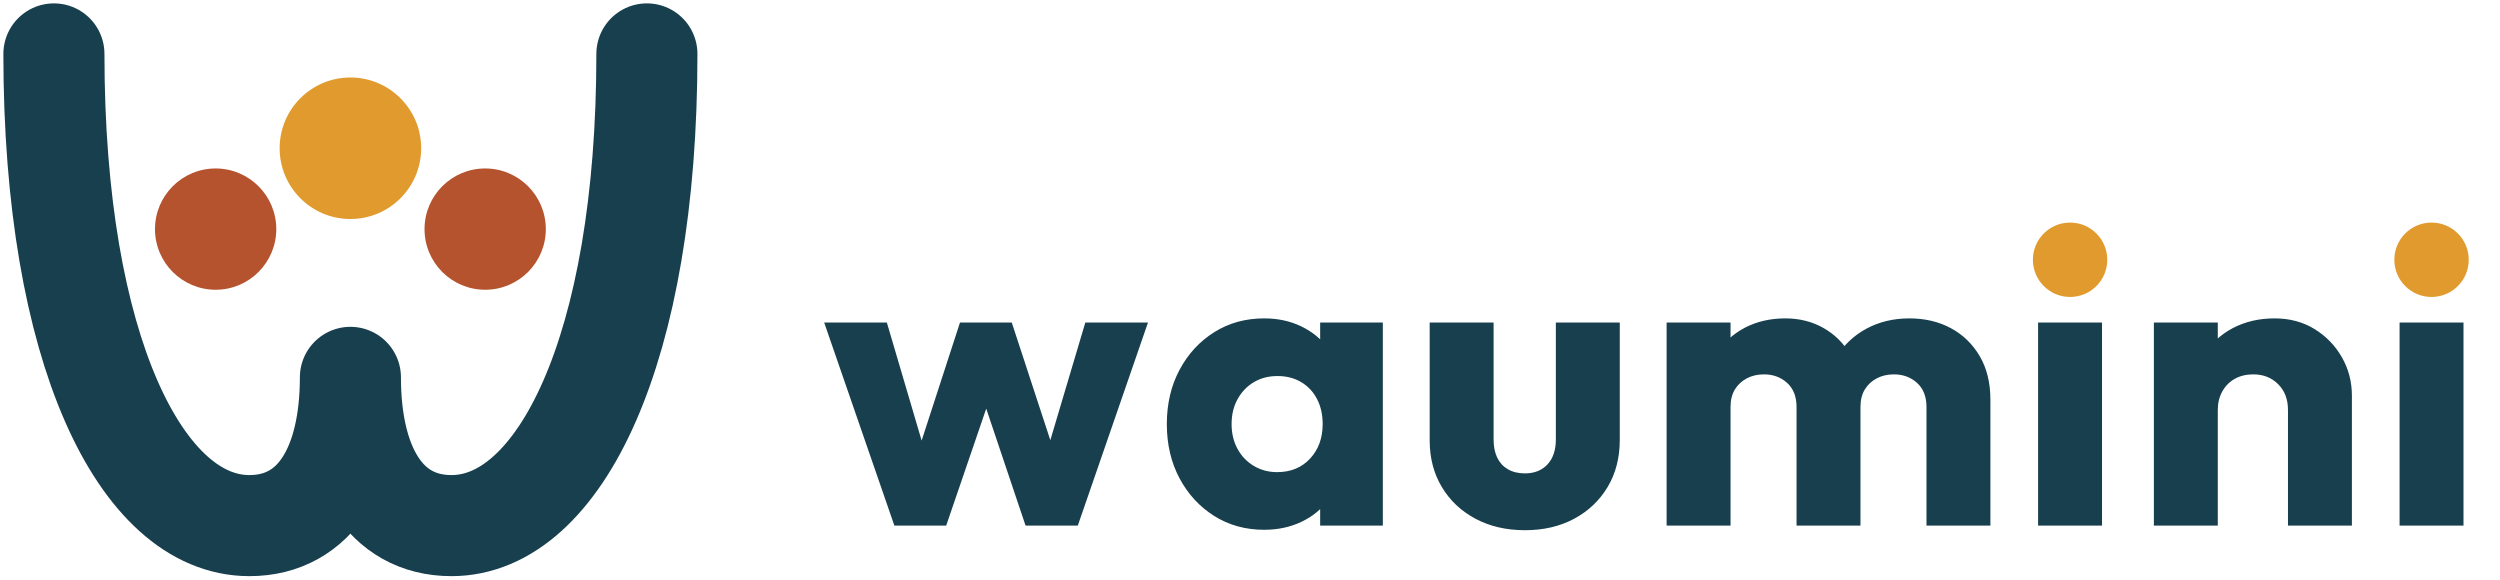
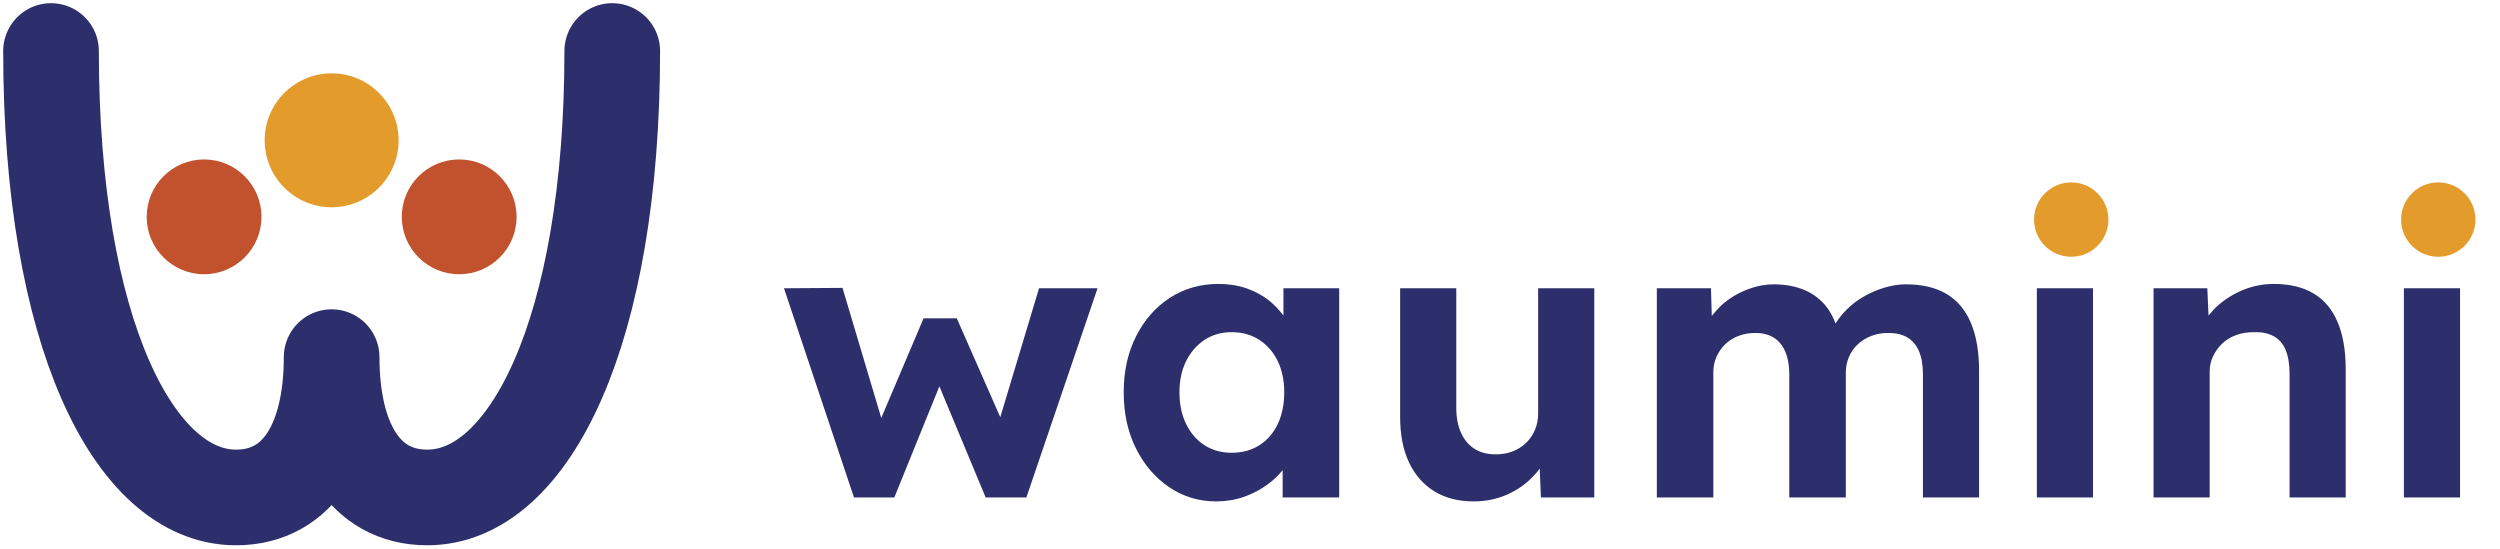
- <svg xmlns="http://www.w3.org/2000/svg" viewBox="0 0 371 86">
+ <svg xmlns="http://www.w3.org/2000/svg" viewBox="0 0 392 86">
  <g transform="translate(-8,-22)">
-     <path d="M16,30 C16,74 29,100 45,100 C55,100 60,91 60,78 C60,91 65,100 75,100 C91,100 104,74 104,30" fill="none" stroke="#173F4E" stroke-width="15" stroke-linecap="round" stroke-linejoin="round" />
-     <circle cx="40" cy="56" r="9" fill="#B5532F" />
-     <circle cx="60" cy="44" r="10.5" fill="#E09A2D" />
-     <circle cx="80" cy="56" r="9" fill="#B5532F" />
+     <path d="M16,30 C16,74 29,100 45,100 C55,100 60,91 60,78 C60,91 65,100 75,100 C91,100 104,74 104,30" fill="none" stroke="#2C2F6B" stroke-width="15" stroke-linecap="round" stroke-linejoin="round" />
+     <circle cx="40" cy="56" r="9" fill="#C2522D" />
+     <circle cx="60" cy="44" r="10.5" fill="#E39B2C" />
+     <circle cx="80" cy="56" r="9" fill="#C2522D" />
  </g>
  <g transform="translate(122,78)">
-     <path d="M10.726 0.0 0.31 -30.132H9.61L16.058 -8.246L13.33 -8.184L20.46 -30.132H28.148L35.34 -8.184L32.55 -8.246L39.06 -30.132H48.36L37.944 0.0H30.194L23.188 -20.832H25.544L18.414 0.0Z M65.604 0.62Q61.45 0.62 58.195 -1.426Q54.94 -3.472 53.049 -7.006Q51.158 -10.54 51.158 -15.066Q51.158 -19.592 53.049 -23.126Q54.94 -26.66 58.195 -28.706Q61.45 -30.752 65.604 -30.752Q68.642 -30.752 71.091 -29.574Q73.54 -28.396 75.09 -26.319Q76.64 -24.242 76.826 -21.576V-8.556Q76.64 -5.89 75.121 -3.813Q73.602 -1.736 71.122 -0.558Q68.642 0.62 65.604 0.62ZM67.526 -7.936Q70.564 -7.936 72.424 -9.951Q74.284 -11.966 74.284 -15.066Q74.284 -17.174 73.447 -18.786Q72.61 -20.398 71.091 -21.297Q69.572 -22.196 67.588 -22.196Q65.604 -22.196 64.085 -21.297Q62.566 -20.398 61.667 -18.786Q60.768 -17.174 60.768 -15.066Q60.768 -13.02 61.636 -11.408Q62.504 -9.796 64.054 -8.866Q65.604 -7.936 67.526 -7.936ZM73.912 0.0V-8.122L75.338 -15.438L73.912 -22.754V-30.132H83.212V0.0Z M104.3 0.682Q100.146 0.682 96.953 -1.023Q93.76 -2.728 91.962 -5.735Q90.164 -8.742 90.164 -12.648V-30.132H99.65V-12.772Q99.65 -11.222 100.177 -10.106Q100.704 -8.99 101.758 -8.37Q102.812 -7.75 104.3 -7.75Q106.408 -7.75 107.648 -9.083Q108.888 -10.416 108.888 -12.772V-30.132H118.374V-12.71Q118.374 -8.742 116.576 -5.735Q114.778 -2.728 111.616 -1.023Q108.454 0.682 104.3 0.682Z M125.326 0.0V-30.132H134.812V0.0ZM144.608 0.0V-17.608Q144.608 -19.902 143.213 -21.173Q141.818 -22.444 139.772 -22.444Q138.346 -22.444 137.23 -21.855Q136.114 -21.266 135.463 -20.212Q134.812 -19.158 134.812 -17.608L131.154 -19.22Q131.154 -22.816 132.704 -25.389Q134.254 -27.962 136.92 -29.357Q139.586 -30.752 142.934 -30.752Q146.096 -30.752 148.607 -29.326Q151.118 -27.9 152.606 -25.358Q154.094 -22.816 154.094 -19.282V0.0ZM163.89 0.0V-17.608Q163.89 -19.902 162.495 -21.173Q161.1 -22.444 159.054 -22.444Q157.628 -22.444 156.512 -21.855Q155.396 -21.266 154.745 -20.212Q154.094 -19.158 154.094 -17.608L148.638 -18.352Q148.762 -22.196 150.467 -24.955Q152.172 -27.714 154.993 -29.233Q157.814 -30.752 161.348 -30.752Q164.82 -30.752 167.517 -29.295Q170.214 -27.838 171.795 -25.141Q173.376 -22.444 173.376 -18.662V0.0Z M180.452 0.0V-30.132H189.938V0.0Z M217.536 0.0V-17.174Q217.536 -19.53 216.079 -20.987Q214.622 -22.444 212.39 -22.444Q210.84 -22.444 209.662 -21.793Q208.484 -21.142 207.802 -19.933Q207.12 -18.724 207.12 -17.174L203.462 -18.972Q203.462 -22.506 205.012 -25.172Q206.562 -27.838 209.321 -29.295Q212.08 -30.752 215.552 -30.752Q218.9 -30.752 221.473 -29.171Q224.046 -27.59 225.534 -24.986Q227.022 -22.382 227.022 -19.282V0.0ZM197.634 0.0V-30.132H207.12V0.0Z M234.098 0.0V-30.132H243.584V0.0Z" fill="#173F4E" />
-     <circle cx="185.20" cy="-39.45" r="5.52" fill="#E09A2D" />
-     <circle cx="238.84" cy="-39.45" r="5.52" fill="#E09A2D" />
+     <path d="M11.904 0.0 0.93 -32.798 10.106 -32.86 16.182 -12.462 22.816 -28.086H28.024L34.844 -12.586L40.92 -32.798H50.096L38.936 0.0H32.55L25.296 -17.422L18.228 0.0Z M68.704 0.62Q64.612 0.62 61.326 -1.612Q58.04 -3.844 56.118 -7.688Q54.196 -11.532 54.196 -16.492Q54.196 -21.452 56.149 -25.296Q58.102 -29.14 61.45 -31.31Q64.798 -33.48 69.076 -33.48Q71.494 -33.48 73.509 -32.767Q75.524 -32.054 77.074 -30.814Q78.314 -29.76 79.244 -28.52V-32.798H87.986V0.0H79.12V-4.278Q78.128 -3.038 76.764 -2.046Q75.09 -0.806 73.044 -0.093Q70.998 0.62 68.704 0.62ZM71.122 -7.006Q73.602 -7.006 75.462 -8.184Q77.322 -9.362 78.345 -11.501Q79.368 -13.64 79.368 -16.492Q79.368 -19.282 78.345 -21.39Q77.322 -23.498 75.462 -24.707Q73.602 -25.916 71.122 -25.916Q68.704 -25.916 66.875 -24.707Q65.046 -23.498 63.992 -21.39Q62.938 -19.282 62.938 -16.492Q62.938 -13.64 63.992 -11.501Q65.046 -9.362 66.875 -8.184Q68.704 -7.006 71.122 -7.006Z M109.074 0.62Q105.478 0.62 102.905 -0.961Q100.332 -2.542 98.937 -5.487Q97.542 -8.432 97.542 -12.586V-32.798H106.346V-14.012Q106.346 -11.78 107.09 -10.137Q107.834 -8.494 109.198 -7.626Q110.562 -6.758 112.546 -6.758Q113.972 -6.758 115.181 -7.223Q116.39 -7.688 117.289 -8.556Q118.188 -9.424 118.684 -10.602Q119.18 -11.78 119.18 -13.144V-32.798H127.984V0.0H119.614L119.428 -4.526Q118.994 -3.906 118.436 -3.348Q116.7 -1.488 114.282 -0.434Q111.864 0.62 109.074 0.62Z M137.788 0.0V-32.798H146.282L146.406 -28.458Q146.716 -28.83 147.026 -29.202Q148.142 -30.504 149.63 -31.434Q151.118 -32.364 152.792 -32.891Q154.466 -33.418 156.14 -33.418Q158.682 -33.418 160.728 -32.612Q162.774 -31.806 164.2 -30.132Q165.192 -28.954 165.812 -27.28Q166.556 -28.458 167.548 -29.45Q168.788 -30.69 170.338 -31.558Q171.888 -32.426 173.562 -32.922Q175.236 -33.418 176.848 -33.418Q180.692 -33.418 183.234 -31.899Q185.776 -30.38 187.047 -27.342Q188.318 -24.304 188.318 -19.902V0.0H179.514V-19.282Q179.514 -21.514 178.894 -22.94Q178.274 -24.366 177.096 -25.079Q175.918 -25.792 174.058 -25.792Q172.632 -25.792 171.423 -25.327Q170.214 -24.862 169.315 -24.025Q168.416 -23.188 167.92 -22.041Q167.424 -20.894 167.424 -19.592V0.0H158.558V-19.344Q158.558 -21.39 157.938 -22.847Q157.318 -24.304 156.14 -25.048Q154.962 -25.792 153.226 -25.792Q151.8 -25.792 150.591 -25.327Q149.382 -24.862 148.514 -24.025Q147.646 -23.188 147.15 -22.072Q146.654 -20.956 146.654 -19.654V0.0Z M197.378 0.0V-32.798H206.182V0.0Z M215.676 0.0V-32.798H224.108L224.294 -28.52Q224.666 -28.954 225.1 -29.45Q226.836 -31.248 229.316 -32.364Q231.796 -33.48 234.524 -33.48Q238.244 -33.48 240.755 -31.992Q243.266 -30.504 244.537 -27.497Q245.808 -24.49 245.808 -20.088V0.0H237.004V-19.406Q237.004 -21.638 236.384 -23.126Q235.764 -24.614 234.493 -25.296Q233.222 -25.978 231.362 -25.916Q229.874 -25.916 228.603 -25.451Q227.332 -24.986 226.433 -24.118Q225.534 -23.25 225.007 -22.134Q224.48 -21.018 224.48 -19.716V0.0Z M254.93 0.0V-32.798H263.734V0.0Z" fill="#2C2F6B" />
+     <circle cx="202.77" cy="-43.57" r="5.83" fill="#E39B2C" />
+     <circle cx="260.32" cy="-43.57" r="5.83" fill="#E39B2C" />
  </g>
</svg>
